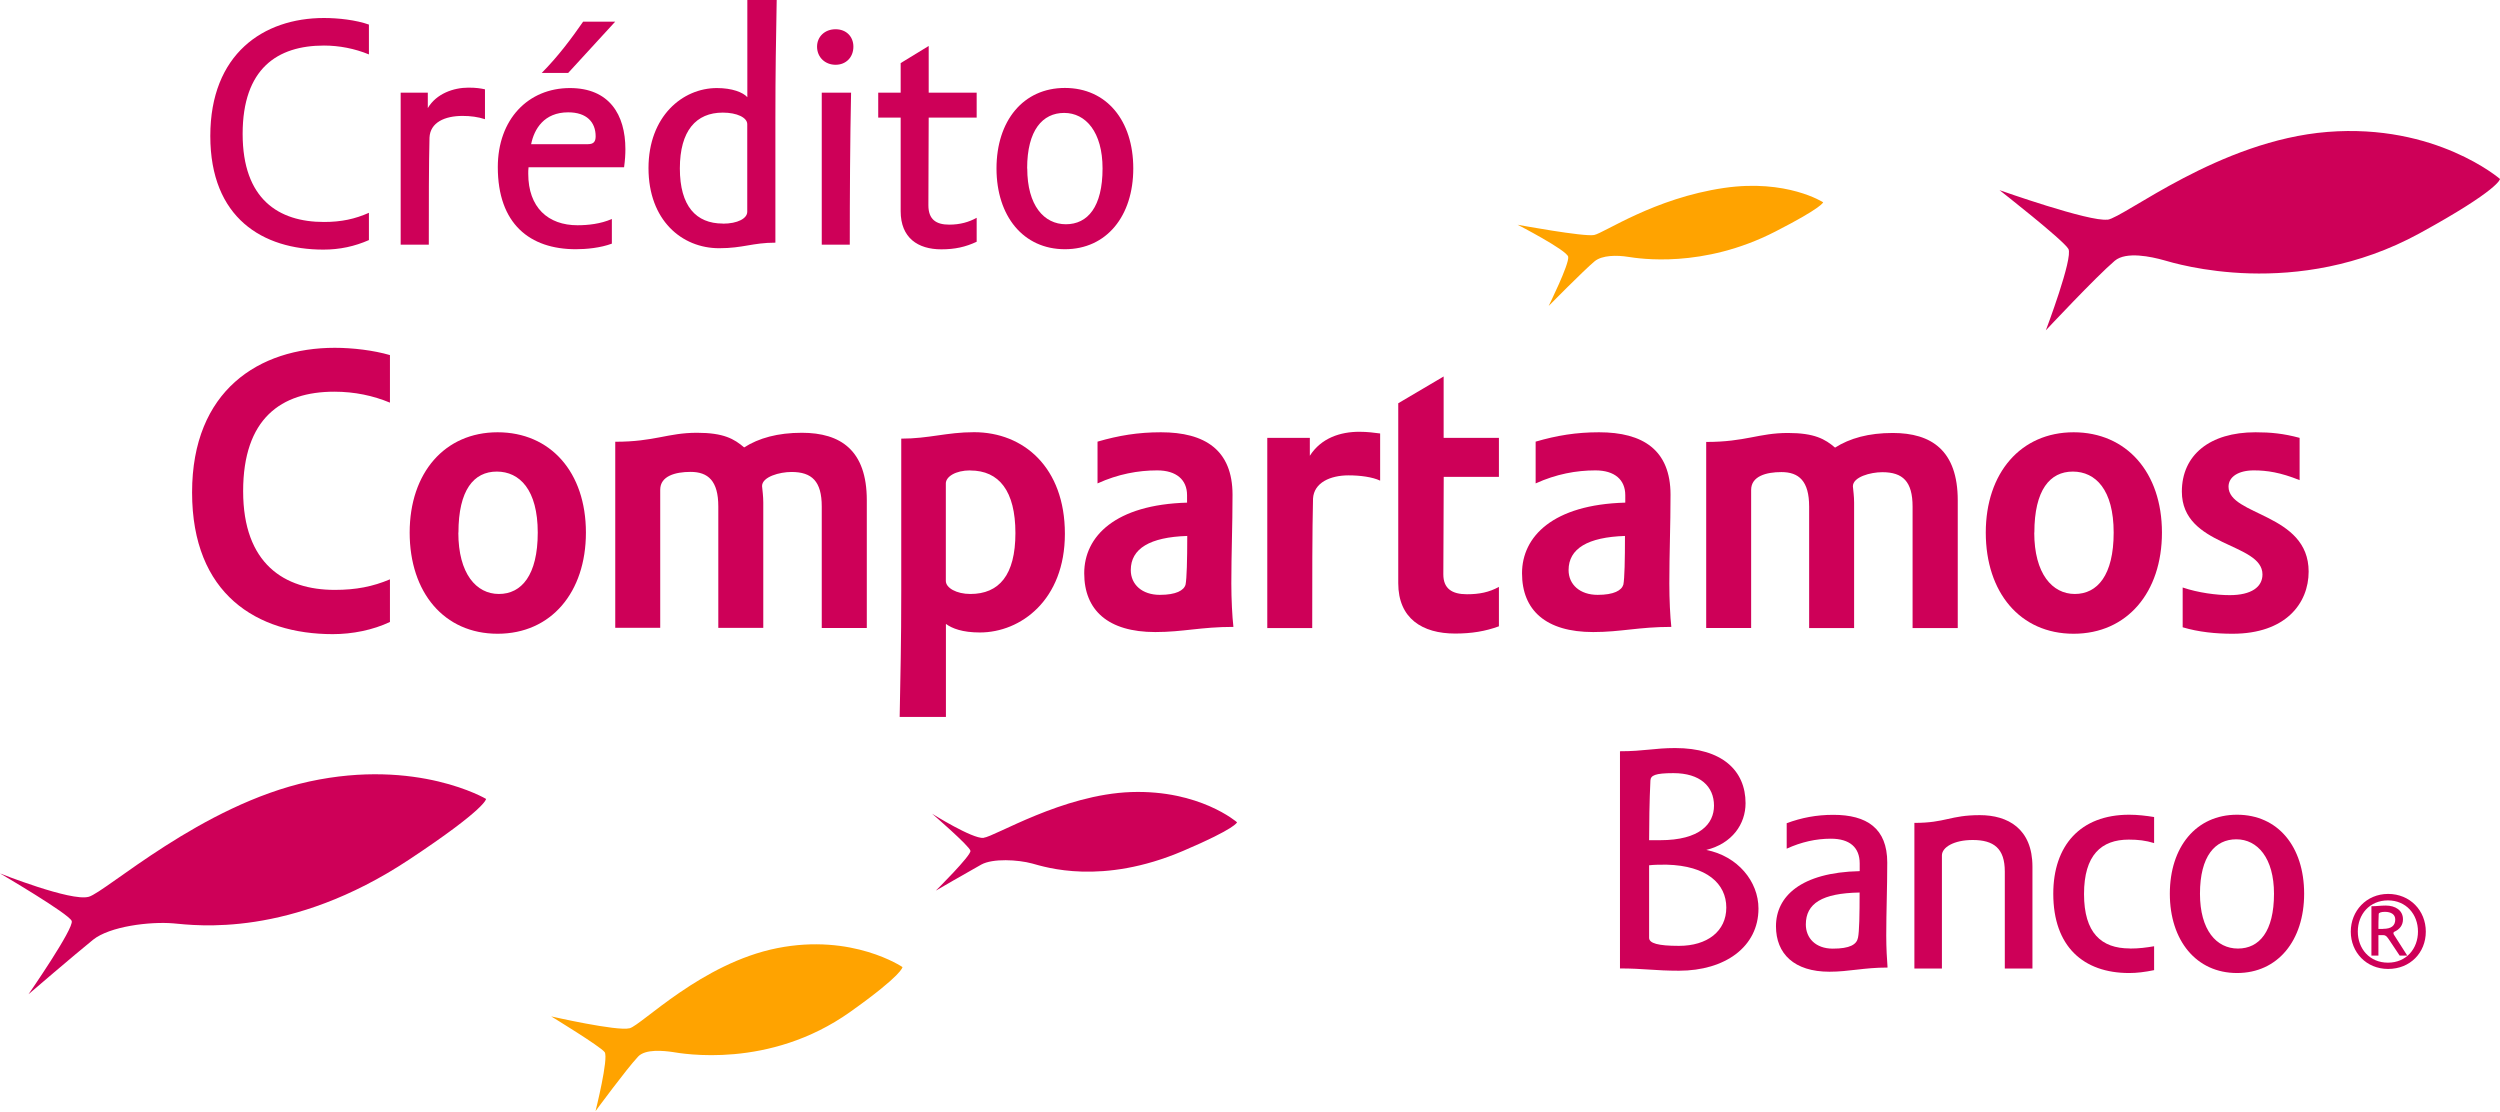
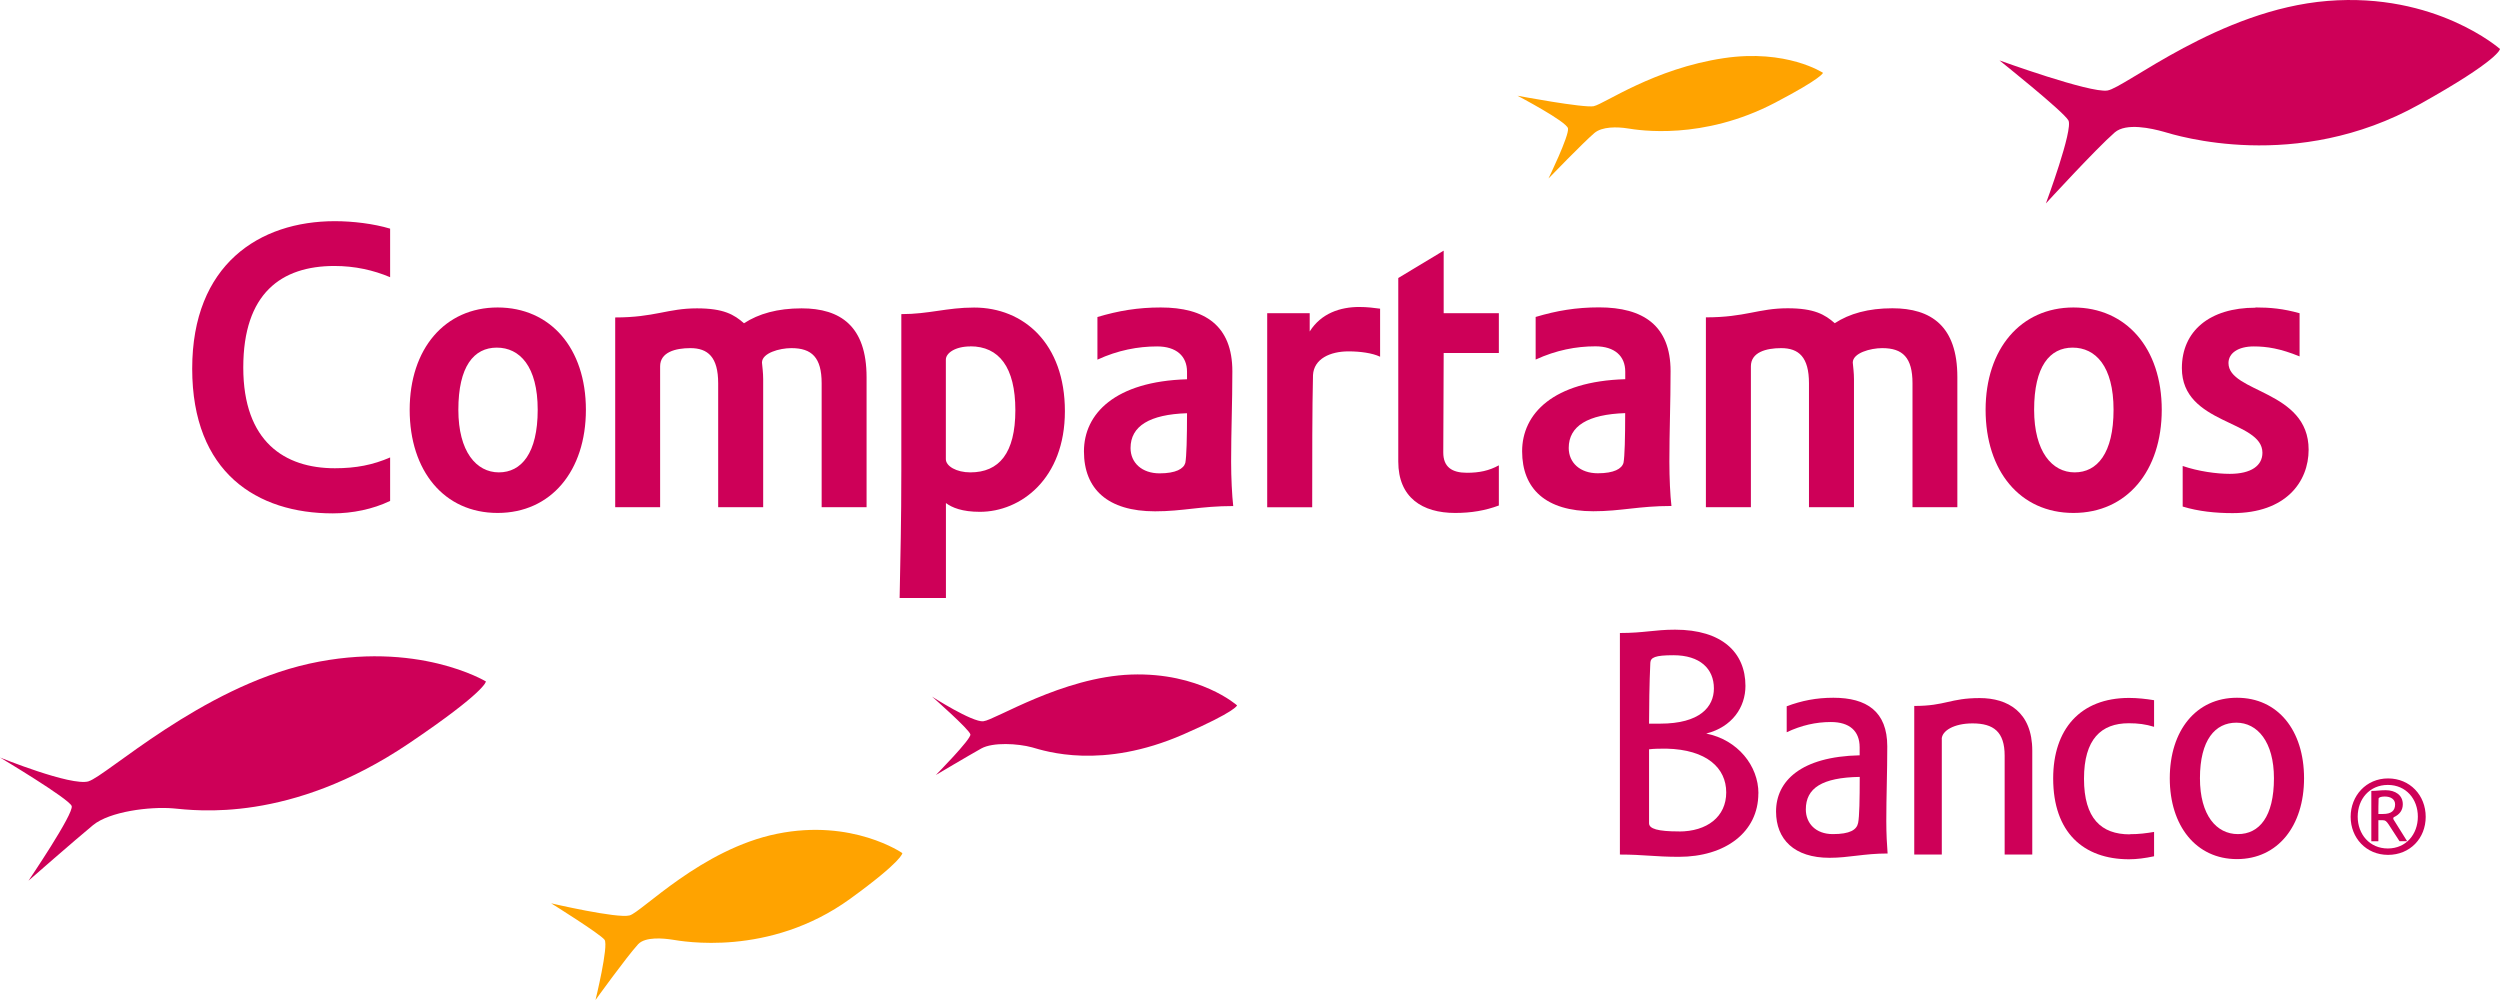
- <svg xmlns="http://www.w3.org/2000/svg" width="90" height="40" viewBox="0 0 90 40" fill="none">
-   <g id="logo-credito-compartamos">
-     <path id="Vector" d="M57.389 8.46C57.021 8.532 54.634 8.091 54.634 8.091C54.634 8.091 56.412 9.008 56.455 9.244C56.502 9.499 55.752 11.014 55.752 11.014C55.752 11.014 57.017 9.731 57.403 9.409C57.677 9.18 58.218 9.183 58.621 9.248C58.996 9.305 61.296 9.681 63.914 8.335C65.623 7.461 65.633 7.282 65.633 7.282C65.633 7.282 64.325 6.436 62.064 6.766C59.548 7.135 57.756 8.385 57.389 8.46Z" fill="#FFA300" />
-     <path id="Vector_2" d="M22.665 37.017C22.229 37.135 19.842 36.59 19.842 36.59C19.842 36.59 21.612 37.668 21.767 37.876C21.919 38.084 21.439 40 21.439 40C21.439 40 22.546 38.492 22.975 38.034C23.238 37.758 23.894 37.826 24.215 37.873C24.532 37.923 27.683 38.507 30.607 36.429C32.518 35.072 32.489 34.814 32.489 34.814C32.489 34.814 30.694 33.592 27.979 34.133C25.261 34.674 23.105 36.895 22.669 37.017" fill="#FFA300" />
-     <path id="Vector_3" d="M75.868 7.905C75.234 7.998 71.982 6.845 71.982 6.845C71.982 6.845 74.282 8.643 74.462 8.961C74.642 9.277 73.651 11.891 73.651 11.891C73.651 11.891 75.457 9.961 76.131 9.388C76.542 9.04 77.458 9.244 77.894 9.366C78.334 9.491 82.653 10.831 87.098 8.403C89.996 6.816 90 6.443 90 6.443C90 6.443 87.689 4.438 83.792 4.749C79.895 5.061 76.499 7.815 75.868 7.912" fill="#CE0058" />
-     <path id="Vector_4" d="M3.19 32.285C2.56 32.461 0 31.443 0 31.443C0 31.443 2.491 32.901 2.581 33.155C2.675 33.413 1.027 35.792 1.027 35.792C1.027 35.792 2.671 34.38 3.349 33.832C3.948 33.349 5.393 33.17 6.237 33.241C7.048 33.313 10.447 33.779 14.727 30.946C17.524 29.094 17.499 28.761 17.499 28.761C17.499 28.761 15.029 27.292 11.136 28.134C7.246 28.983 3.821 32.106 3.194 32.285" fill="#CE0058" />
-     <path id="Vector_5" d="M35.409 30.165C35.005 30.204 33.556 29.294 33.556 29.294C33.556 29.294 34.911 30.462 34.936 30.63C34.965 30.799 33.689 32.063 33.689 32.063C33.689 32.063 34.853 31.386 35.326 31.125C35.744 30.895 36.649 30.949 37.154 31.085C37.64 31.218 39.663 31.884 42.597 30.63C44.511 29.814 44.533 29.602 44.533 29.602C44.533 29.602 43.192 28.431 40.722 28.514C38.253 28.6 35.809 30.122 35.405 30.161" fill="#CE0058" />
-     <path id="Vector_6" d="M14.042 22.389C13.422 22.683 12.686 22.829 11.98 22.829C9.254 22.829 6.915 21.397 6.915 17.726C6.915 14.054 9.33 12.521 12.052 12.521C12.697 12.521 13.447 12.611 14.038 12.783V14.495C13.432 14.244 12.769 14.101 12.034 14.101C10.119 14.101 8.753 15.068 8.753 17.683C8.753 20.297 10.238 21.236 12.052 21.236C12.816 21.236 13.422 21.117 14.038 20.856V22.389H14.042Z" fill="#CE0058" />
-     <path id="Vector_7" d="M21.093 19.173C21.093 21.322 19.842 22.815 17.913 22.815C15.985 22.815 14.748 21.325 14.748 19.173C14.748 17.02 16.013 15.562 17.913 15.562C19.813 15.562 21.093 16.995 21.093 19.173ZM16.5 19.173C16.5 20.652 17.145 21.383 17.96 21.383C18.775 21.383 19.359 20.709 19.359 19.173C19.359 17.636 18.71 16.977 17.884 16.977C17.059 16.977 16.504 17.636 16.504 19.173" fill="#CE0058" />
-     <path id="Vector_8" d="M31.202 22.608H29.583V18.234C29.583 17.328 29.23 16.991 28.494 16.991C28.069 16.991 27.434 17.163 27.434 17.5C27.449 17.661 27.478 17.865 27.478 18.087V22.604H25.859V18.231C25.859 17.31 25.491 16.988 24.86 16.988C24.316 16.988 23.768 17.135 23.768 17.629V22.6H22.149V15.903C23.577 15.903 24.031 15.58 25.095 15.58C26.054 15.58 26.432 15.802 26.789 16.107C27.319 15.77 27.997 15.58 28.866 15.58C30.264 15.58 31.205 16.211 31.205 18.009V22.6L31.202 22.608Z" fill="#CE0058" />
-     <path id="Vector_9" d="M32.388 25.809C32.416 24.276 32.445 23.195 32.445 21.279V15.791C33.448 15.791 34.078 15.559 35.066 15.559C36.851 15.559 38.336 16.83 38.336 19.216C38.336 21.601 36.746 22.769 35.275 22.769C34.641 22.769 34.273 22.622 34.053 22.461V25.809H32.388ZM34.933 16.934C34.389 16.934 34.05 17.167 34.05 17.403V20.913C34.05 21.164 34.432 21.383 34.933 21.383C35.964 21.383 36.555 20.709 36.555 19.191C36.555 17.672 35.964 16.938 34.933 16.938" fill="#CE0058" />
-     <path id="Vector_10" d="M42.734 18.091V17.826C42.734 17.271 42.348 16.934 41.66 16.934C40.971 16.934 40.247 17.067 39.511 17.403V15.899C40.276 15.677 40.968 15.562 41.793 15.562C43.383 15.562 44.371 16.203 44.371 17.812C44.371 18.94 44.328 19.918 44.328 21.003C44.328 21.572 44.36 22.199 44.403 22.568C43.224 22.568 42.593 22.754 41.591 22.754C39.886 22.754 39.032 21.966 39.032 20.637C39.032 19.309 40.149 18.166 42.741 18.095M42.741 19.294C41.397 19.337 40.708 19.749 40.708 20.523C40.708 21.046 41.119 21.415 41.754 21.415C42.341 21.415 42.622 21.254 42.68 21.046C42.723 20.831 42.741 20.168 42.741 19.294Z" fill="#CE0058" />
-     <path id="Vector_11" d="M45.622 22.607V15.763H47.154V16.408C47.565 15.763 48.261 15.544 48.935 15.544C49.23 15.544 49.465 15.577 49.685 15.605V17.303C49.407 17.171 48.964 17.113 48.549 17.113C47.886 17.113 47.302 17.378 47.269 17.948C47.24 19.105 47.24 20.874 47.24 22.611H45.618L45.622 22.607Z" fill="#CE0058" />
-     <path id="Vector_12" d="M51.974 15.763H53.961V17.167H51.974C51.974 18.617 51.96 19.61 51.96 20.677C51.96 21.189 52.27 21.393 52.81 21.393C53.258 21.393 53.607 21.322 53.961 21.128V22.547C53.474 22.726 52.976 22.808 52.385 22.808C51.206 22.808 50.337 22.267 50.337 20.996V14.517L51.971 13.553V15.759L51.974 15.763Z" fill="#CE0058" />
-     <path id="Vector_13" d="M58.51 18.091V17.826C58.51 17.271 58.128 16.934 57.435 16.934C56.743 16.934 56.022 17.067 55.283 17.403V15.899C56.047 15.677 56.74 15.562 57.565 15.562C59.151 15.562 60.139 16.203 60.139 17.812C60.139 18.94 60.096 19.918 60.096 21.003C60.096 21.572 60.125 22.199 60.168 22.568C58.989 22.568 58.355 22.754 57.356 22.754C55.647 22.754 54.793 21.966 54.793 20.637C54.793 19.309 55.914 18.166 58.503 18.095M58.503 19.294C57.161 19.337 56.469 19.749 56.469 20.523C56.469 21.046 56.88 21.415 57.515 21.415C58.102 21.415 58.38 21.254 58.441 21.046C58.484 20.831 58.499 20.168 58.499 19.294" fill="#CE0058" />
-     <path id="Vector_14" d="M70.472 22.611H68.853V18.238C68.853 17.332 68.5 16.999 67.764 16.999C67.335 16.999 66.704 17.171 66.704 17.507C66.719 17.668 66.748 17.872 66.748 18.095V22.611H65.129V18.238C65.129 17.317 64.761 16.995 64.13 16.995C63.586 16.995 63.041 17.142 63.041 17.636V22.608H61.423V15.91C62.85 15.91 63.308 15.587 64.368 15.587C65.323 15.587 65.706 15.809 66.062 16.114C66.593 15.777 67.27 15.587 68.139 15.587C69.534 15.587 70.479 16.218 70.479 18.016V22.608L70.472 22.611Z" fill="#CE0058" />
-     <path id="Vector_15" d="M77.83 19.173C77.83 21.322 76.579 22.815 74.65 22.815C72.721 22.815 71.488 21.325 71.488 19.173C71.488 17.02 72.754 15.562 74.65 15.562C76.546 15.562 77.83 16.999 77.83 19.173ZM73.233 19.173C73.233 20.652 73.882 21.383 74.693 21.383C75.504 21.383 76.092 20.713 76.092 19.173C76.092 17.633 75.443 16.977 74.621 16.977C73.799 16.977 73.237 17.636 73.237 19.173" fill="#CE0058" />
-     <path id="Vector_16" d="M81.197 15.562C81.741 15.562 82.199 15.605 82.786 15.763V17.285C82.094 17.006 81.608 16.934 81.139 16.934C80.58 16.934 80.227 17.167 80.227 17.521C80.227 18.575 83.111 18.471 83.111 20.577C83.111 21.719 82.285 22.815 80.371 22.815C79.769 22.815 79.149 22.754 78.576 22.582V21.15C79.135 21.34 79.798 21.425 80.27 21.425C81.049 21.425 81.449 21.132 81.449 20.68C81.449 19.524 78.547 19.699 78.547 17.697C78.547 16.383 79.549 15.562 81.197 15.562Z" fill="#CE0058" />
-     <path id="Vector_17" d="M63.305 32.708C63.305 34.087 62.1 34.946 60.442 34.946C59.577 34.946 59.17 34.864 58.319 34.864V27.045C59.195 27.045 59.555 26.93 60.305 26.93C62 26.93 62.84 27.744 62.84 28.915C62.84 29.667 62.36 30.365 61.426 30.598C62.558 30.82 63.305 31.733 63.305 32.708ZM59.368 30.247H59.764C61.199 30.247 61.704 29.656 61.704 29.004C61.704 28.309 61.203 27.833 60.244 27.833C59.577 27.833 59.426 27.916 59.415 28.098C59.379 28.807 59.368 29.724 59.368 30.244V30.247ZM60.442 34.051C61.459 34.051 62.147 33.528 62.147 32.672C62.147 31.816 61.448 31.164 59.999 31.128C59.775 31.128 59.555 31.128 59.368 31.15V33.761C59.368 33.958 59.685 34.051 60.442 34.051Z" fill="#CE0058" />
-     <path id="Vector_18" d="M66.949 31.365V31.085C66.949 30.505 66.589 30.193 65.911 30.193C65.374 30.193 64.848 30.312 64.321 30.552V29.635C64.858 29.438 65.385 29.334 66.001 29.334C67.205 29.334 67.941 29.821 67.941 31.049C67.941 31.977 67.905 32.812 67.905 33.682C67.905 34.148 67.93 34.527 67.952 34.832C67.097 34.832 66.564 34.982 65.861 34.982C64.588 34.982 63.935 34.334 63.935 33.345C63.935 32.278 64.822 31.408 66.949 31.361V31.365ZM66.949 32.131C65.594 32.153 65.01 32.525 65.01 33.281C65.01 33.768 65.359 34.151 65.98 34.151C66.6 34.151 66.841 34.001 66.888 33.757C66.935 33.539 66.946 32.923 66.946 32.135L66.949 32.131Z" fill="#CE0058" />
-     <path id="Vector_19" d="M69.909 30.795V34.867H68.918V29.624C70.049 29.624 70.201 29.345 71.275 29.345C72.281 29.345 73.168 29.832 73.168 31.2V34.867H72.173V31.375C72.173 30.541 71.776 30.24 71.016 30.24C70.338 30.24 69.909 30.505 69.909 30.795Z" fill="#CE0058" />
-     <path id="Vector_20" d="M76.672 34.148C77.011 34.148 77.267 34.112 77.548 34.065V34.925C77.22 34.993 76.928 35.029 76.651 35.029C75.003 35.029 73.918 34.076 73.918 32.174C73.918 30.444 74.888 29.33 76.651 29.33C76.953 29.33 77.256 29.366 77.548 29.413V30.351C77.245 30.258 76.975 30.226 76.636 30.226C75.645 30.226 75.025 30.784 75.025 32.185C75.025 33.585 75.645 34.144 76.672 34.144V34.148Z" fill="#CE0058" />
-     <path id="Vector_21" d="M82.949 32.174C82.949 33.858 82.001 35.029 80.533 35.029C79.066 35.029 78.114 33.858 78.114 32.174C78.114 30.491 79.059 29.33 80.533 29.33C82.008 29.33 82.949 30.48 82.949 32.174ZM79.199 32.174C79.199 33.485 79.794 34.148 80.566 34.148C81.337 34.148 81.864 33.532 81.864 32.174C81.864 30.888 81.269 30.215 80.508 30.215C79.747 30.215 79.199 30.817 79.199 32.174Z" fill="#CE0058" />
-     <path id="Vector_22" d="M85.973 34.882C85.184 34.882 84.628 34.28 84.628 33.539C84.628 32.797 85.187 32.181 85.973 32.181C86.759 32.181 87.329 32.779 87.329 33.539C87.329 34.298 86.766 34.882 85.973 34.882ZM85.966 32.414C85.306 32.414 84.881 32.916 84.881 33.535C84.881 34.155 85.306 34.656 85.966 34.656C86.626 34.656 87.047 34.155 87.047 33.535C87.047 32.916 86.622 32.414 85.966 32.414ZM85.623 34.402H85.371V32.625C85.566 32.625 85.692 32.6 85.887 32.6C86.233 32.6 86.507 32.772 86.507 33.095C86.507 33.302 86.395 33.456 86.186 33.549C86.168 33.564 86.164 33.575 86.164 33.592C86.164 33.607 86.168 33.628 86.179 33.646L86.662 34.402H86.388L85.991 33.807C85.912 33.693 85.872 33.664 85.786 33.664H85.623V34.405V34.402ZM85.796 33.438C86.088 33.438 86.229 33.324 86.229 33.102C86.229 32.919 86.078 32.826 85.854 32.826C85.713 32.826 85.641 32.862 85.634 32.898C85.623 33.098 85.623 33.288 85.623 33.442H85.796V33.438Z" fill="#CE0058" />
-     <path id="Vector_23" d="M13.281 8.643C12.769 8.868 12.236 8.986 11.641 8.986C9.463 8.986 7.571 7.851 7.571 4.896C7.571 1.941 9.485 0.648 11.662 0.648C12.185 0.648 12.816 0.72 13.281 0.885V1.959C12.769 1.748 12.21 1.64 11.662 1.64C9.986 1.64 8.735 2.468 8.735 4.821C8.735 7.174 10.033 7.991 11.662 7.991C12.293 7.991 12.78 7.883 13.281 7.661V8.643Z" fill="#CE0058" />
-     <path id="Vector_24" d="M14.424 8.807V3.335H15.401V3.89C15.711 3.37 16.327 3.155 16.864 3.155C17.138 3.155 17.304 3.181 17.459 3.216V4.291C17.21 4.208 16.936 4.173 16.652 4.173C16.01 4.173 15.487 4.409 15.462 4.953C15.437 5.91 15.437 7.353 15.437 8.807H14.424Z" fill="#CE0058" />
-     <path id="Vector_25" d="M19.028 6.017C19.017 6.078 19.017 6.207 19.017 6.254C19.017 7.471 19.731 8.109 20.791 8.109C21.158 8.109 21.623 8.062 22.027 7.883V8.771C21.613 8.925 21.111 8.972 20.729 8.972C19.075 8.972 17.921 8.062 17.921 6.017C17.921 4.291 19.017 3.17 20.517 3.17C21.933 3.17 22.514 4.126 22.514 5.369C22.514 5.548 22.503 5.759 22.467 6.021H19.028V6.017ZM21.169 5.19C21.371 5.19 21.443 5.097 21.443 4.907C21.443 4.398 21.122 4.044 20.455 4.044C19.586 4.044 19.23 4.645 19.121 5.19H21.169ZM19.503 2.625C20.098 2.024 20.574 1.383 20.992 0.781H22.146L20.455 2.625H19.503Z" fill="#CE0058" />
-     <path id="Vector_26" d="M27.961 0C27.935 1.418 27.914 2.647 27.914 4.255V8.736C27.092 8.736 26.749 8.936 25.891 8.936C24.536 8.936 23.346 7.919 23.346 6.053C23.346 4.187 24.572 3.17 25.808 3.17C26.356 3.17 26.749 3.324 26.904 3.499V0H27.964H27.961ZM26.021 8.052C26.558 8.052 26.901 7.862 26.901 7.625V4.47C26.901 4.234 26.533 4.054 26.021 4.054C25.059 4.054 24.475 4.706 24.475 6.064C24.475 7.421 25.059 8.048 26.021 8.048V8.052Z" fill="#CE0058" />
-     <path id="Vector_27" d="M30.722 1.68C30.722 2.059 30.459 2.332 30.081 2.332C29.702 2.332 29.414 2.059 29.414 1.68C29.414 1.325 29.688 1.053 30.081 1.053C30.474 1.053 30.722 1.325 30.722 1.68ZM30.639 3.335C30.603 4.989 30.592 7.106 30.592 8.807H29.583V3.335H30.643H30.639Z" fill="#CE0058" />
-     <path id="Vector_28" d="M33.433 3.335H35.16V4.234H33.433C33.433 5.226 33.422 6.254 33.422 7.389C33.422 7.898 33.696 8.087 34.172 8.087C34.565 8.087 34.886 7.994 35.16 7.84V8.703C34.756 8.893 34.374 8.976 33.887 8.976C33.044 8.976 32.424 8.564 32.424 7.604V4.234H31.616V3.335H32.424V2.271L33.433 1.655V3.335Z" fill="#CE0058" />
-     <path id="Vector_29" d="M40.798 6.064C40.798 7.779 39.836 8.972 38.336 8.972C36.837 8.972 35.874 7.779 35.874 6.064C35.874 4.348 36.837 3.166 38.336 3.166C39.836 3.166 40.798 4.337 40.798 6.064ZM36.981 6.064C36.981 7.4 37.586 8.073 38.372 8.073C39.158 8.073 39.692 7.446 39.692 6.064C39.692 4.753 39.086 4.065 38.311 4.065C37.536 4.065 36.977 4.681 36.977 6.064H36.981Z" fill="#CE0058" />
-   </g>
+ <svg xmlns="http://www.w3.org/2000/svg" width="100" height="40" viewBox="0 0 100 40" fill="none">
+   <path d="M63.761 4.247C63.351 4.329 60.699 3.829 60.699 3.829C60.699 3.829 62.675 4.864 62.72 5.137C62.772 5.426 61.939 7.14 61.939 7.14C61.939 7.14 63.345 5.686 63.774 5.322C64.078 5.062 64.677 5.066 65.129 5.14C65.545 5.205 68.101 5.63 71.01 4.105C72.909 3.111 72.919 2.913 72.919 2.913C72.919 2.913 71.464 1.952 68.953 2.326C66.157 2.741 64.168 4.16 63.758 4.244" fill="#FFA300" />
+   <path d="M25.182 36.617C24.695 36.75 22.046 36.133 22.046 36.133C22.046 36.133 24.009 37.357 24.182 37.591C24.352 37.825 23.82 40 23.82 40C23.82 40 25.05 38.292 25.524 37.77C25.816 37.458 26.546 37.533 26.902 37.588C27.254 37.643 30.755 38.305 34.003 35.955C36.126 34.416 36.094 34.124 36.094 34.124C36.094 34.124 34.102 32.738 31.085 33.351C28.064 33.962 25.669 36.481 25.185 36.617" fill="#FFA300" />
+   <path d="M84.296 3.621C83.591 3.728 79.978 2.416 79.978 2.416C79.978 2.416 82.534 4.455 82.736 4.815C82.938 5.173 81.836 8.137 81.836 8.137C81.836 8.137 83.841 5.948 84.591 5.296C85.049 4.903 86.064 5.134 86.548 5.27C87.035 5.413 91.836 6.932 96.775 4.176C99.997 2.381 100 1.959 100 1.959C100 1.959 97.431 -0.314 93.101 0.037C88.771 0.387 85.001 3.514 84.296 3.621Z" fill="#CE0058" />
+   <path d="M3.542 31.254C2.844 31.456 0 30.3 0 30.3C0 30.3 2.767 31.952 2.867 32.241C2.969 32.53 1.14 35.228 1.14 35.228C1.14 35.228 2.969 33.627 3.719 33.007C4.385 32.459 5.99 32.257 6.925 32.335C7.825 32.416 11.601 32.946 16.358 29.735C19.465 27.638 19.436 27.258 19.436 27.258C19.436 27.258 16.691 25.592 12.367 26.547C8.043 27.508 4.241 31.05 3.542 31.251" fill="#CE0058" />
+   <path d="M39.339 28.852C38.887 28.897 37.282 27.865 37.282 27.865C37.282 27.865 38.788 29.189 38.816 29.378C38.849 29.566 37.433 31.001 37.433 31.001C37.433 31.001 38.724 30.235 39.252 29.939C39.72 29.68 40.719 29.741 41.283 29.894C41.821 30.047 44.069 30.8 47.33 29.378C49.457 28.449 49.482 28.215 49.482 28.215C49.482 28.215 47.993 26.888 45.248 26.982C42.503 27.079 39.79 28.806 39.339 28.849" fill="#CE0058" />
+   <path d="M15.602 20.038C14.913 20.369 14.097 20.535 13.312 20.535C10.285 20.535 7.688 18.911 7.688 14.746C7.688 10.581 10.372 8.847 13.395 8.847C14.113 8.847 14.945 8.948 15.605 9.146V11.088C14.933 10.805 14.196 10.639 13.376 10.639C11.252 10.639 9.731 11.733 9.731 14.701C9.731 17.668 11.384 18.73 13.395 18.73C14.244 18.73 14.917 18.596 15.605 18.298V20.038H15.602Z" fill="#CE0058" />
+   <path d="M23.436 16.392C23.436 18.83 22.046 20.518 19.904 20.518C17.761 20.518 16.387 18.83 16.387 16.392C16.387 13.954 17.793 12.299 19.904 12.299C22.014 12.299 23.436 13.925 23.436 16.392ZM18.334 16.392C18.334 18.067 19.055 18.895 19.955 18.895C20.855 18.895 21.508 18.132 21.508 16.392C21.508 14.652 20.788 13.905 19.872 13.905C18.956 13.905 18.334 14.652 18.334 16.392Z" fill="#CE0058" />
+   <path d="M34.666 20.288H32.866V15.331C32.866 14.302 32.475 13.925 31.655 13.925C31.181 13.925 30.479 14.12 30.479 14.503C30.495 14.688 30.527 14.915 30.527 15.168V20.288H28.727V15.331C28.727 14.285 28.317 13.925 27.616 13.925C27.011 13.925 26.405 14.091 26.405 14.652V20.288H24.608V12.698C26.194 12.698 26.7 12.334 27.879 12.334C28.945 12.334 29.368 12.584 29.759 12.931C30.348 12.548 31.101 12.334 32.065 12.334C33.618 12.334 34.663 13.048 34.663 15.087V20.291L34.666 20.288Z" fill="#CE0058" />
+   <path d="M35.985 23.917C36.017 22.18 36.053 20.953 36.053 18.782V12.565C37.164 12.565 37.869 12.302 38.964 12.302C40.944 12.302 42.596 13.74 42.596 16.447C42.596 19.155 40.828 20.473 39.195 20.473C38.49 20.473 38.083 20.307 37.837 20.122V23.921H35.985V23.917ZM38.814 13.857C38.208 13.857 37.834 14.123 37.834 14.386V18.366C37.834 18.648 38.26 18.895 38.814 18.895C39.96 18.895 40.614 18.132 40.614 16.408C40.614 14.684 39.957 13.853 38.814 13.853" fill="#CE0058" />
+   <path d="M47.481 15.168V14.87C47.481 14.243 47.051 13.857 46.286 13.857C45.52 13.857 44.713 14.009 43.897 14.386V12.681C44.745 12.428 45.517 12.299 46.43 12.299C48.198 12.299 49.294 13.026 49.294 14.85C49.294 16.129 49.245 17.236 49.245 18.467C49.245 19.113 49.281 19.824 49.329 20.242C48.019 20.242 47.317 20.453 46.203 20.453C44.306 20.453 43.358 19.561 43.358 18.054C43.358 16.548 44.601 15.256 47.481 15.171M47.481 16.529C45.988 16.577 45.222 17.041 45.222 17.921C45.222 18.515 45.681 18.934 46.382 18.934C47.035 18.934 47.346 18.752 47.413 18.515C47.461 18.269 47.481 17.522 47.481 16.529Z" fill="#CE0058" />
+   <path d="M50.688 12.529H52.388V13.259C52.846 12.529 53.615 12.279 54.368 12.279C54.694 12.279 54.957 12.315 55.204 12.347V14.269C54.893 14.12 54.403 14.055 53.942 14.055C53.205 14.055 52.555 14.353 52.52 15.003C52.488 16.314 52.488 18.32 52.488 20.291H50.688V12.529Z" fill="#CE0058" />
+   <path d="M57.747 12.529H59.954V14.12H57.747C57.747 15.762 57.731 16.889 57.731 18.1C57.731 18.678 58.074 18.911 58.676 18.911C59.169 18.911 59.56 18.83 59.954 18.613V20.22C59.412 20.421 58.858 20.518 58.205 20.518C56.895 20.518 55.931 19.905 55.931 18.463V11.12L57.747 10.026V12.529Z" fill="#CE0058" />
+   <path d="M65.01 15.168V14.866C65.01 14.24 64.584 13.853 63.816 13.853C63.047 13.853 62.246 14.006 61.426 14.383V12.678C62.275 12.425 63.047 12.295 63.963 12.295C65.728 12.295 66.823 13.022 66.823 14.847C66.823 16.126 66.775 17.233 66.775 18.463C66.775 19.109 66.807 19.82 66.858 20.239C65.548 20.239 64.844 20.45 63.732 20.45C61.836 20.45 60.885 19.557 60.885 18.051C60.885 16.545 62.131 15.253 65.007 15.168M65.007 16.525C63.518 16.574 62.749 17.038 62.749 17.918C62.749 18.512 63.207 18.931 63.912 18.931C64.565 18.931 64.873 18.749 64.94 18.512C64.988 18.265 65.007 17.519 65.007 16.525Z" fill="#CE0058" />
+   <path d="M78.297 20.288H76.5V15.331C76.5 14.302 76.109 13.925 75.289 13.925C74.815 13.925 74.111 14.12 74.111 14.503C74.127 14.688 74.159 14.915 74.159 15.168V20.288H72.359V15.331C72.359 14.285 71.952 13.925 71.247 13.925C70.642 13.925 70.036 14.091 70.036 14.652V20.288H68.236V12.694C69.822 12.694 70.331 12.331 71.51 12.331C72.57 12.331 72.996 12.581 73.39 12.928C73.976 12.545 74.732 12.331 75.696 12.331C77.246 12.331 78.294 13.045 78.294 15.081V20.288H78.297Z" fill="#CE0058" />
+   <path d="M86.47 16.392C86.47 18.83 85.08 20.518 82.938 20.518C80.795 20.518 79.424 18.83 79.424 16.392C79.424 13.954 80.83 12.299 82.938 12.299C85.045 12.299 86.47 13.925 86.47 16.392ZM81.365 16.392C81.365 18.067 82.085 18.895 82.986 18.895C83.886 18.895 84.542 18.136 84.542 16.392C84.542 14.649 83.822 13.905 82.906 13.905C81.989 13.905 81.365 14.652 81.365 16.392Z" fill="#CE0058" />
+   <path d="M90.215 12.298C90.82 12.298 91.329 12.347 91.983 12.529V14.256C91.214 13.941 90.673 13.857 90.151 13.857C89.529 13.857 89.139 14.123 89.139 14.522C89.139 15.714 92.345 15.6 92.345 17.986C92.345 19.278 91.429 20.525 89.302 20.525C88.633 20.525 87.944 20.457 87.307 20.262V18.639C87.928 18.853 88.665 18.954 89.19 18.954C90.055 18.954 90.497 18.622 90.497 18.11C90.497 16.798 87.275 16.996 87.275 14.727C87.275 13.237 88.389 12.308 90.218 12.308" fill="#CE0058" />
+   <path d="M70.334 31.735C70.334 33.299 68.998 34.273 67.156 34.273C66.196 34.273 65.744 34.182 64.796 34.182V25.32C65.77 25.32 66.17 25.187 67.003 25.187C68.883 25.187 69.818 26.105 69.818 27.436C69.818 28.29 69.287 29.079 68.249 29.342C69.507 29.592 70.337 30.631 70.337 31.735H70.334ZM65.962 28.946H66.404C67.999 28.946 68.556 28.274 68.556 27.537C68.556 26.748 67.999 26.209 66.936 26.209C66.196 26.209 66.026 26.3 66.013 26.511C65.975 27.313 65.962 28.352 65.962 28.946ZM67.156 33.26C68.284 33.26 69.049 32.67 69.049 31.696C69.049 30.722 68.271 29.985 66.663 29.946C66.417 29.946 66.17 29.946 65.962 29.972V32.929C65.962 33.153 66.314 33.257 67.156 33.257V33.26Z" fill="#CE0058" />
+   <path d="M74.386 30.209V29.894C74.386 29.238 73.982 28.881 73.233 28.881C72.637 28.881 72.051 29.014 71.468 29.29V28.251C72.067 28.027 72.65 27.91 73.335 27.91C74.671 27.91 75.491 28.462 75.491 29.855C75.491 30.907 75.452 31.855 75.452 32.838C75.452 33.364 75.478 33.799 75.504 34.14C74.555 34.14 73.96 34.312 73.181 34.312C71.769 34.312 71.042 33.575 71.042 32.459C71.042 31.248 72.028 30.264 74.389 30.212L74.386 30.209ZM74.386 31.076C72.88 31.102 72.233 31.524 72.233 32.377C72.233 32.929 72.624 33.364 73.313 33.364C74.001 33.364 74.27 33.192 74.325 32.916C74.376 32.666 74.389 31.968 74.389 31.076H74.386Z" fill="#CE0058" />
+   <path d="M77.672 29.566V34.182H76.57V28.238C77.829 28.238 77.999 27.923 79.19 27.923C80.305 27.923 81.291 28.475 81.291 30.027V34.182H80.186V30.225C80.186 29.277 79.748 28.936 78.902 28.936C78.149 28.936 77.669 29.238 77.669 29.566H77.672Z" fill="#CE0058" />
+   <path d="M85.189 33.368C85.567 33.368 85.852 33.329 86.163 33.277V34.251C85.801 34.328 85.474 34.371 85.163 34.371C83.335 34.371 82.127 33.293 82.127 31.137C82.127 29.177 83.203 27.917 85.163 27.917C85.5 27.917 85.839 27.956 86.163 28.008V29.073C85.826 28.969 85.525 28.93 85.151 28.93C84.049 28.93 83.36 29.563 83.36 31.15C83.36 32.738 84.049 33.374 85.189 33.374V33.368Z" fill="#CE0058" />
+   <path d="M92.162 31.131C92.162 33.036 91.112 34.364 89.478 34.364C87.845 34.364 86.791 33.036 86.791 31.131C86.791 29.225 87.841 27.91 89.478 27.91C91.115 27.91 92.162 29.212 92.162 31.131ZM87.998 31.131C87.998 32.614 88.661 33.364 89.517 33.364C90.372 33.364 90.958 32.666 90.958 31.131C90.958 29.67 90.295 28.907 89.453 28.907C88.61 28.907 87.998 29.592 87.998 31.131Z" fill="#CE0058" />
+   <path d="M95.522 34.195C94.644 34.195 94.026 33.514 94.026 32.673C94.026 31.832 94.644 31.137 95.522 31.137C96.4 31.137 97.028 31.813 97.028 32.673C97.028 33.533 96.4 34.195 95.522 34.195ZM95.513 31.397C94.779 31.397 94.308 31.965 94.308 32.666C94.308 33.368 94.782 33.939 95.513 33.939C96.243 33.939 96.714 33.371 96.714 32.666C96.714 31.962 96.243 31.397 95.513 31.397ZM95.131 33.65H94.853V31.637C95.067 31.637 95.212 31.608 95.426 31.608C95.81 31.608 96.112 31.803 96.112 32.17C96.112 32.407 95.987 32.579 95.756 32.686C95.737 32.699 95.73 32.715 95.73 32.735C95.73 32.751 95.737 32.777 95.75 32.793L96.284 33.647H95.98L95.541 32.971C95.452 32.842 95.41 32.809 95.314 32.809H95.135V33.647L95.131 33.65ZM95.324 32.559C95.65 32.559 95.804 32.429 95.804 32.176C95.804 31.972 95.634 31.861 95.388 31.861C95.234 31.861 95.151 31.9 95.144 31.942C95.135 32.17 95.135 32.384 95.135 32.559H95.327H95.324Z" fill="#CE0058" />
</svg>
